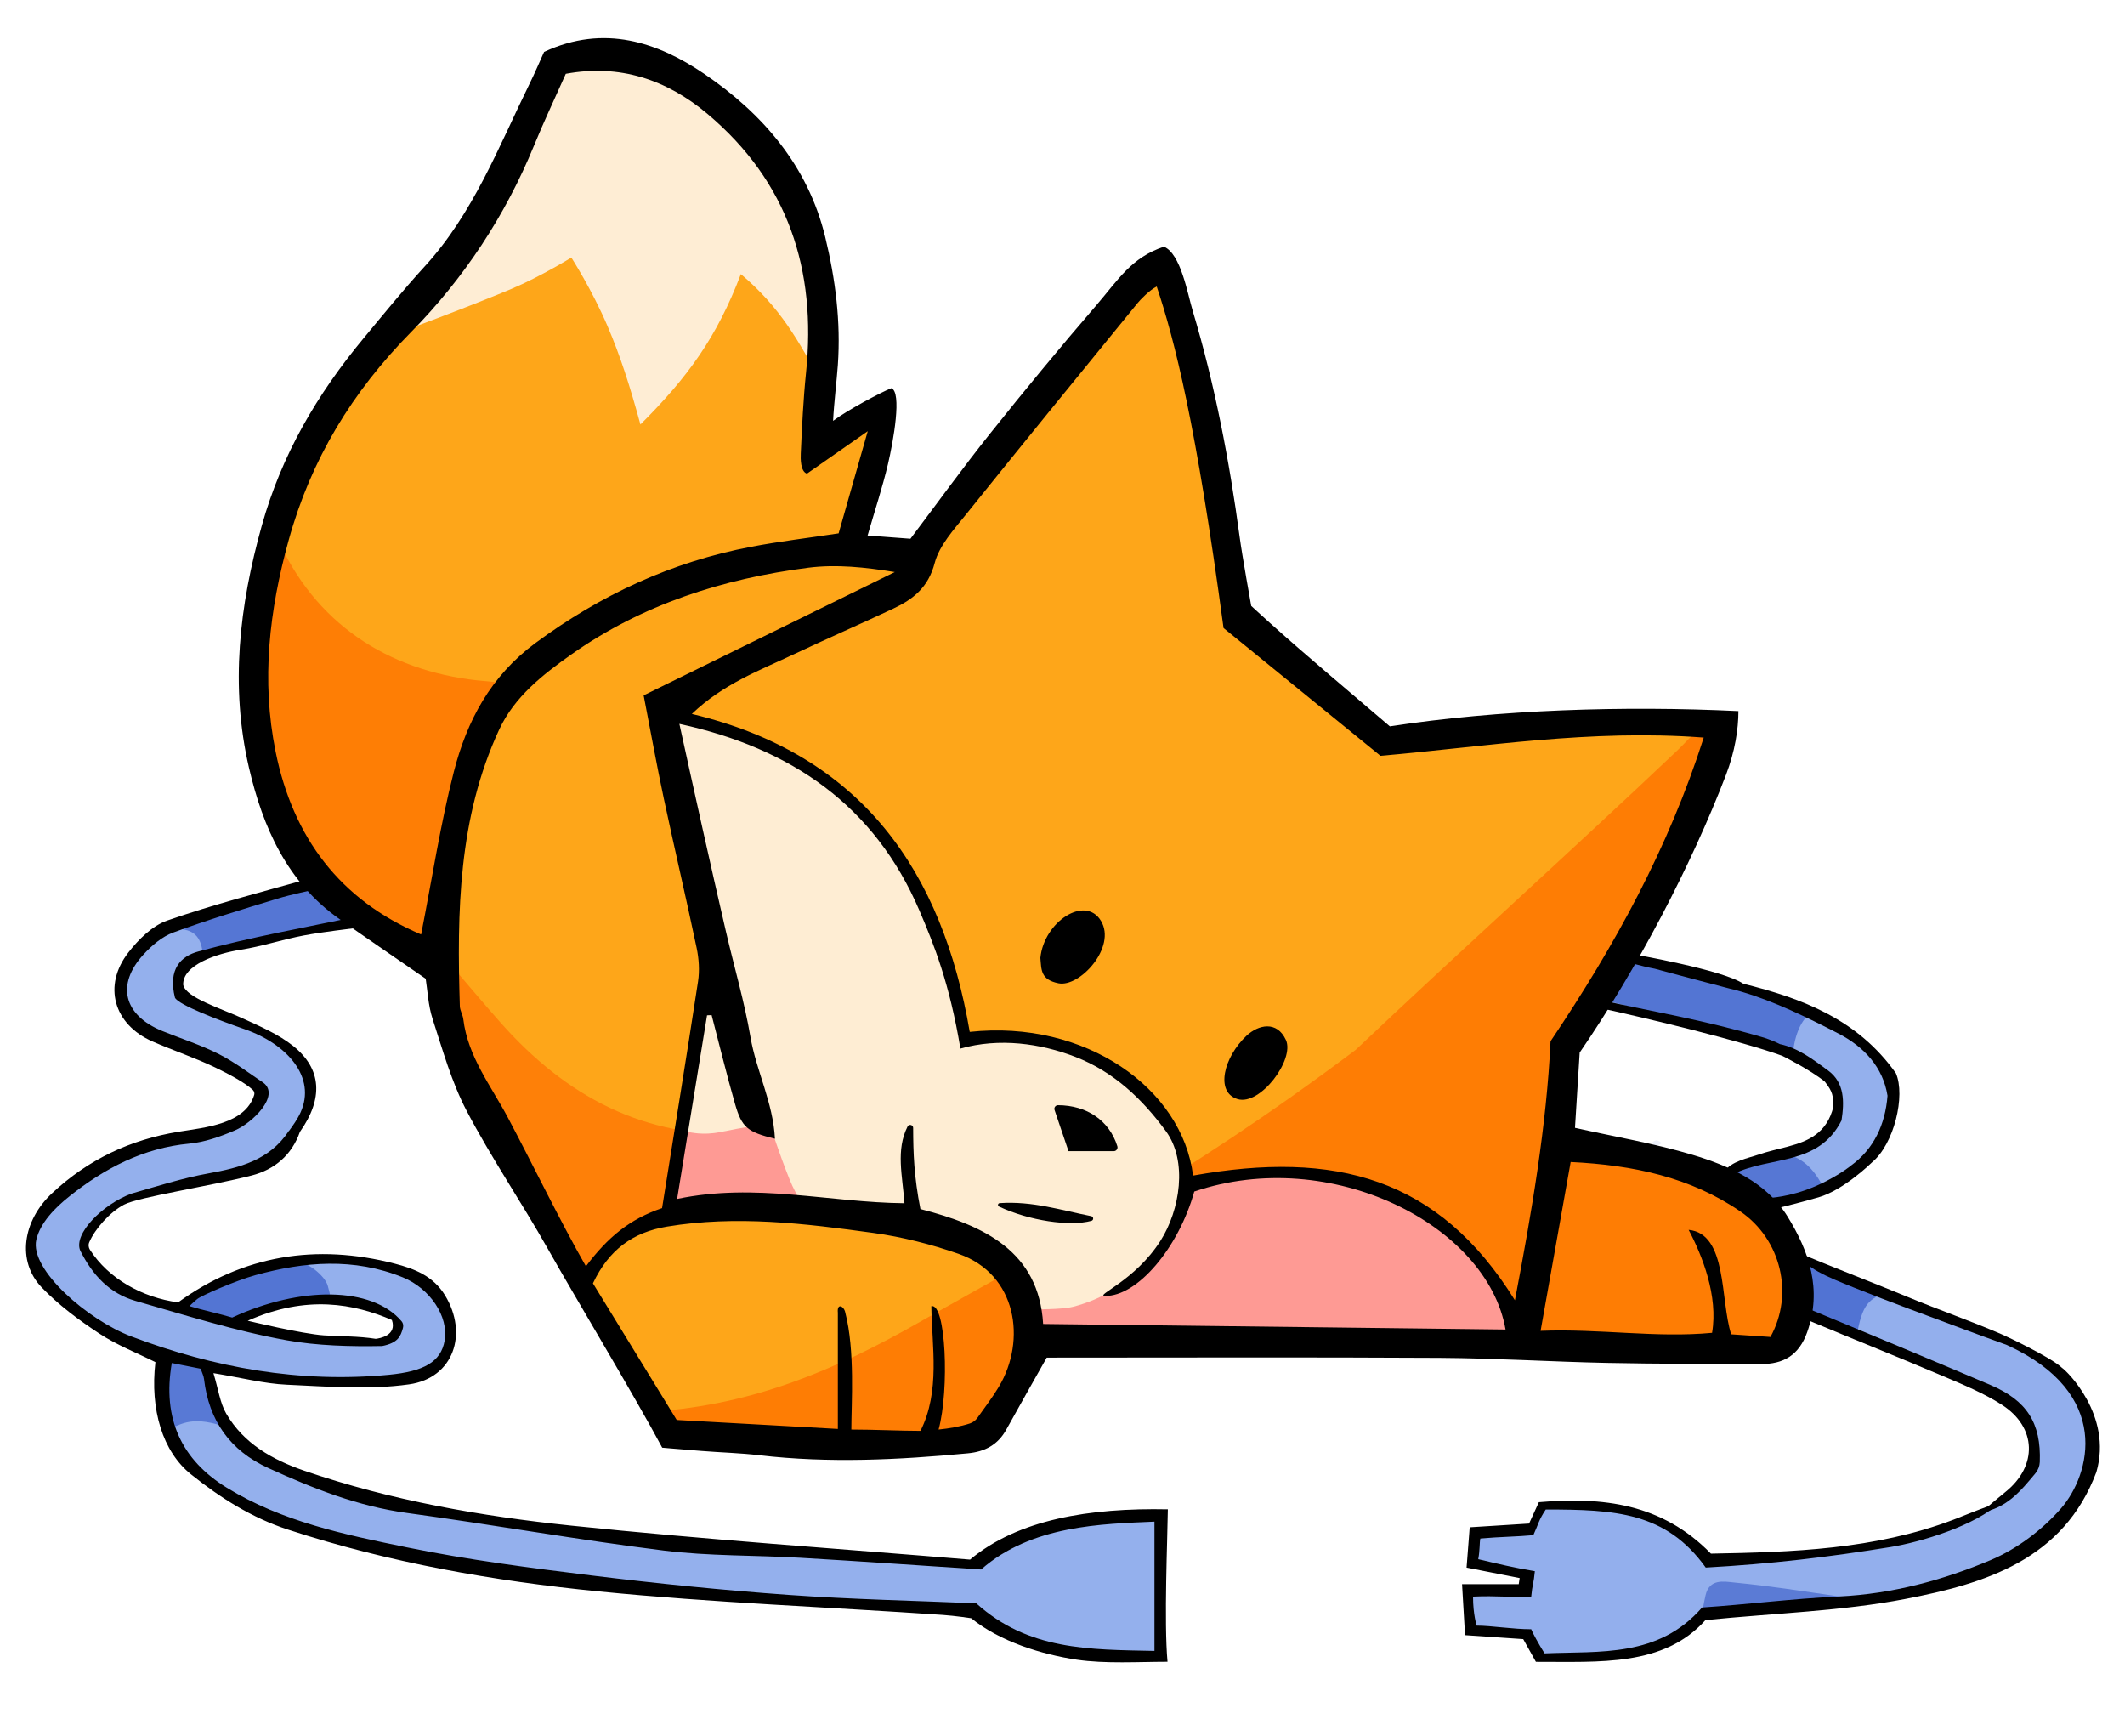
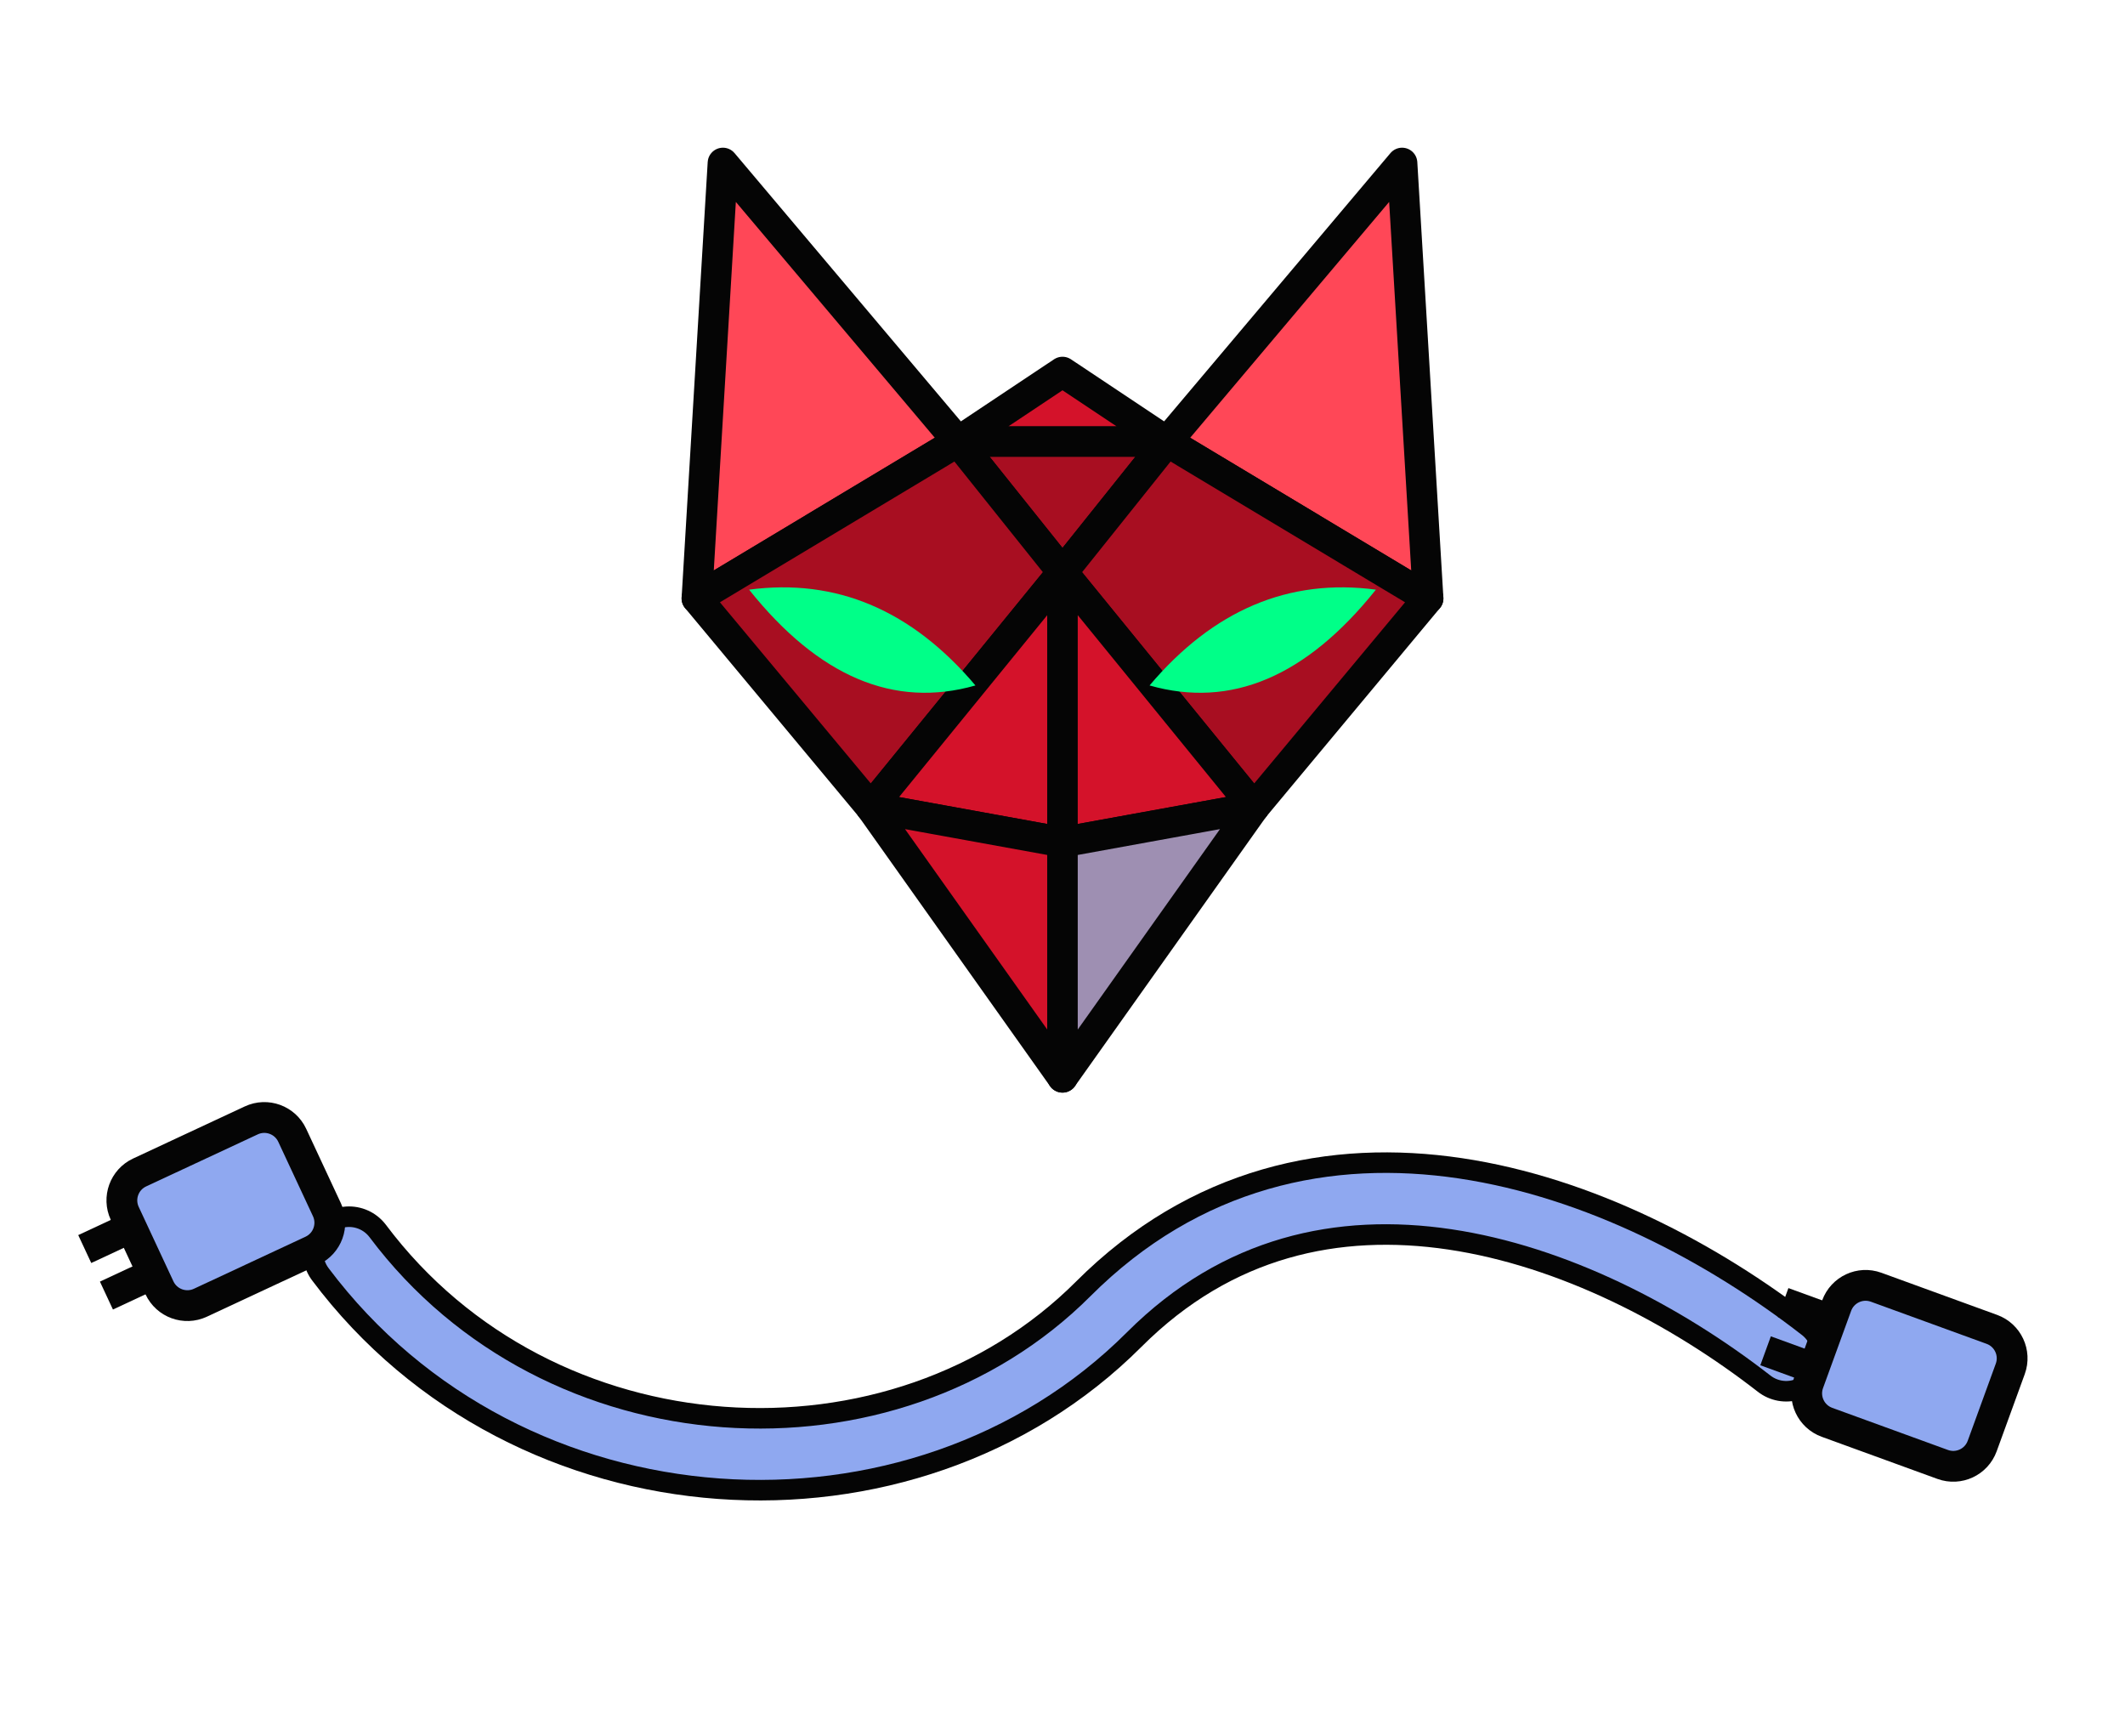
<svg xmlns="http://www.w3.org/2000/svg" viewBox="0 0 207 169" fill="none">
-   <g id="no connection v5">
-     <path id="Vector" d="M177.182 127.895H176.863L176.541 127.899C176.548 127.008 176.555 126.118 176.559 125.227C176.768 125.227 176.973 125.227 177.182 125.234V127.895Z" fill="#FEF4E5" />
-     <path id="Vector_2" d="M173.952 130.754C161.202 131.814 141.676 131.235 127.679 131.153C119.912 131.111 109.114 130.68 101.347 130.754C100.447 130.761 97.805 142.063 89.432 141.109C82.717 140.342 75.913 140.635 69.156 140.296C66.319 140.155 64.265 138.678 62.89 136.062C59.037 128.729 55.021 121.477 51.114 114.172C48.787 109.818 45.497 105.641 44.526 100.99C43.376 95.477 43.613 94 35.959 90.109C28.348 86.239 25.819 78.185 25.139 70.148C23.878 55.234 28.018 41.96 38.584 30.959C44.633 24.657 49.007 17.257 52.495 9.298C54.734 4.188 56.76 3.87 62.033 5.651C72.06 9.04 78.733 17.677 80.45 28.269C81.116 32.372 79.264 39.995 79.388 44.172C79.388 44.172 82.356 41.465 85.055 39.932C85.055 39.932 86.308 39.709 86.117 41.699C85.887 44.088 82.483 52.107 82.575 53.361C84.314 53.022 88.742 54.768 89.659 53.715C94.097 48.618 108.391 30.121 111.033 27.799C113.481 25.647 114.122 25.873 114.805 28.976C116.693 37.514 118.772 50.085 120.472 58.662C121.017 61.419 123.727 63.274 126.493 65.024C129.45 66.897 131.809 69.558 134.285 72.092C134.285 72.092 153.509 70.441 162.264 69.971C166.029 69.77 168.937 70.328 167.577 73.859C165.271 79.835 161.22 87.207 158.368 92.943C156.594 96.512 154.508 98.124 153.056 101.778C153.056 101.778 152.319 107.857 152.347 110.967C152.347 111.172 166.447 113.275 170.764 116.621C174.055 119.173 176.077 125.81 173.952 130.758V130.754Z" fill="#FEA619" />
-     <path id="Vector_3" d="M63.805 137.469C73.452 136.79 81.46 133.398 89.617 128.743C102.757 121.244 114.806 115.204 132.061 102.252C142.431 92.427 152.964 82.98 163.331 73.149C164.404 72.131 165.449 70.883 166.618 69.968C166.522 71.526 166.876 73.293 166.253 74.608C162.626 82.263 158.975 89.921 154.909 97.35C153 100.838 151.374 106.334 151.997 110.613C152.305 112.73 164.939 113.052 169.352 115.915C173.032 118.304 175.649 121.774 175.373 126.517C175.114 130.938 173.485 131.093 168.906 131.182C163.462 131.288 158.011 131.203 152.564 131.171C136.021 131.069 119.477 130.991 102.934 130.79C101.099 130.768 100.426 131.419 99.87 132.995C98.025 138.215 93.963 140.689 88.657 140.731C81.676 140.784 74.688 140.448 67.715 140.077C66.086 139.989 63.752 137.741 63.808 137.476L63.805 137.469Z" fill="#FE7D04" />
-     <path id="Vector_4" d="M26.971 52.297C30.629 60.705 37.748 65.292 46.486 66.264C47.498 66.377 49.046 66.402 49.283 66.787C49.283 66.787 48.239 68.607 47.792 69.448C43.727 77.117 42.565 93.3 42.2 93.293C30.888 88.999 25.72 80.386 24.491 68.907C23.868 61.387 26.79 51.884 26.971 52.297Z" fill="#FE7E05" />
-     <path id="Vector_5" d="M42.745 93.858C43.11 93.865 43.478 93.872 43.843 93.876C45.483 95.788 47.097 97.721 48.769 99.605C55.102 106.747 62.766 110.931 72.637 110.426C74.833 110.313 77.093 110.511 79.242 110.956C80.153 111.143 81.3 112.211 81.569 113.105C82.742 117.01 82.235 117.53 78.031 117.77C74.603 117.964 71.181 118.36 67.749 118.441C64.059 118.533 60.744 119.155 58.523 122.516C57.305 124.357 56.444 123.661 55.527 122.057C52.686 117.105 49.463 112.352 46.896 107.27C45.288 104.086 44.576 100.449 43.499 97.007C43.177 95.979 42.989 94.911 42.741 93.862L42.745 93.858Z" fill="#FE8008" />
-     <path id="Vector_6" d="M148.654 131.15C148.427 131.15 148.204 131.143 147.978 131.139C147.981 130.033 147.988 128.927 147.992 127.821C148.211 127.824 148.434 127.828 148.654 127.824V131.15Z" fill="#FEF6E9" />
-     <path id="Vector_7" d="M148.806 131.108C135.054 131.108 119.41 131.143 105.657 131.136C100.95 131.136 101.032 131.09 99.332 126.715C98.499 124.573 97.207 122.94 94.972 121.615C89.673 118.473 83.932 118.166 78.124 117.872C74.915 117.71 69.843 117.89 66.634 118.031C64.516 118.123 65.274 117.353 65.632 115.102C66.457 109.907 67.102 104.673 68.207 99.537C68.919 96.23 69.248 93.084 68.416 89.766C67.028 84.228 65.813 78.647 64.577 73.074C64.364 72.117 64.3 70.533 64.513 69.614C64.633 69.084 72.188 71.413 75.138 72.795C86.472 78.096 91.43 87.992 93.909 101.068C93.909 101.068 95.96 100.474 99.93 101.068C107.014 102.128 116.222 108.489 115.514 115.558C115.514 115.558 122.781 113.836 126.847 114.144C134.77 114.741 142.303 119.166 145.973 125.806C146.238 126.291 148.81 130.001 148.806 131.108Z" fill="#FEEDD3" />
-     <path id="Vector_8" d="M80.096 37.454C77.79 33.136 75.977 29.909 72.17 26.697C69.825 32.86 66.992 36.747 62.388 41.342C61.325 37.454 60.422 34.673 59.2 31.8C57.684 28.237 55.658 25.085 55.658 25.085C55.658 25.085 52.69 26.926 49.821 28.138C46.772 29.428 38.049 32.796 37.241 32.86C37.532 32.097 45.168 22.095 47.785 17.918C49.761 14.762 51.355 11.299 52.616 7.793C53.583 5.1 54.649 5.665 57.075 5.294C61.608 4.605 73.721 9.535 76.909 17.663C79.32 23.816 81.176 29.534 80.096 37.454Z" fill="#FEEDD4" />
-     <path id="Vector_9" d="M148.448 127.322C148.671 127.322 148.894 127.323 149.117 127.319V130.57C148.894 130.606 148.667 130.641 148.444 130.68L148.451 130.489C148.451 129.436 148.451 128.379 148.451 127.326L148.448 127.322Z" fill="#FEC7C4" />
-     <path id="Vector_10" d="M148.444 130.676C148.667 130.641 148.894 130.606 149.117 130.567V131.217C148.894 131.037 148.667 130.857 148.444 130.676Z" fill="#FEF2F2" />
-     <path id="Vector_11" d="M147.744 130.754C147.744 131.807 119.42 131.217 105.261 131.175C101.807 131.164 100.352 130.913 99.576 127.573C100.865 127.496 103.38 127.573 104.577 127.262C110.233 125.789 114.281 121.113 115.868 115.558C116.233 114.285 125.881 113.409 131.098 114.497C137.88 115.911 148.098 124.039 147.744 130.754Z" fill="#FE9A94" />
-     <path id="Vector_12" d="M71.951 117.646C71.508 117.646 66.018 118.038 65.575 118.031C65.575 118.031 65.345 110.21 66.992 110.256C67.322 110.267 68.409 110.61 70.18 110.256C72.503 109.793 74.143 109.433 75.138 109.903C75.138 109.903 75.8 112.08 76.909 114.851C77.617 116.618 78.68 118.031 78.68 118.031C77.277 118.233 73.385 117.597 71.951 117.597C71.951 117.614 71.951 117.632 71.951 117.65V117.646Z" fill="#FE9A94" />
-     <path id="Vector_13" d="M34.78 89.653C29.974 90.702 26.227 91.512 22.483 92.342C21.732 92.508 18.474 92.586 17.411 94.706C16.792 95.947 17.326 96.852 18.474 97.534C19.685 98.255 23.053 99.732 24.406 100.22C28.005 101.517 30.271 103.559 30.162 106.369C30.041 109.334 26.864 113.472 23.794 114.271C20.379 115.158 17.645 115.391 14.224 116.264C13.374 116.48 11.773 117.219 11.036 117.678C7.271 120.018 7.254 121.707 10.792 124.386C11.408 124.852 11.932 125.474 12.602 125.838C14.231 126.725 15.952 127.747 17.766 127.223C18.293 127.072 18.52 126.488 19.136 126.107C25.348 122.237 32.297 121.77 39.303 124.174C42.452 125.255 43.996 127.665 43.496 130.432C43.008 133.132 41.028 134.875 37.677 134.786C32.931 134.663 31.008 134.574 26.262 134.292C25.263 134.232 20.595 133.231 20.595 133.231C20.595 133.231 20.918 137.013 21.304 137.826C23.025 141.459 25.71 142.795 29.361 143.975C38.981 147.092 48.908 148.732 58.981 149.541C69.918 150.421 80.851 151.382 91.798 152.107C92.673 152.164 94.416 152.623 95.329 152.312C96.091 152.05 99.215 149.739 99.934 149.485C104.892 147.718 107.832 147.477 113.038 147.364C113.587 147.354 113.038 157.613 113.038 161.147C113.038 161.147 103.121 162.914 95.329 157.26C94.692 156.797 92.56 156.864 91.692 156.821C85.926 156.535 79.831 156.284 74.079 155.846C57.957 154.623 44.499 153.853 29.099 148.424C23.893 146.59 17.794 144.208 16.349 138.176C16.221 137.642 15.641 131.814 15.641 131.814C13.264 130.814 8.362 128.634 6.432 126.867C3.142 123.852 1.927 119.36 5.221 116.342C8.405 113.43 12.148 111.677 16.437 111.013C17.96 110.776 19.48 110.32 20.925 109.903C29.457 107.429 23.291 104.266 22.019 103.542C20.107 102.45 18.081 101.821 15.998 101.068C13.987 100.343 11.936 98.866 11.748 96.473C11.536 93.791 13.983 91.441 16.352 90.466C21.236 88.458 24.449 87.356 29.581 86.154C30.803 85.868 32.637 88.14 34.787 89.656L34.78 89.653ZM33.657 130.804C33.657 130.832 37.348 130.542 37.599 130.397C38.605 129.825 38.662 128.63 38.662 128.63C37.798 127.934 35.892 127.093 34.975 127.022C32.113 126.796 31.61 126.637 28.745 126.863C27.987 126.923 23.794 128.061 23.078 128.63C23.811 129.143 25.476 129.574 26.266 129.69C28.663 130.037 31.238 130.627 33.657 130.804Z" fill="#94B0ED" />
-     <path id="Vector_14" d="M176.187 123.096C180.232 124.743 183.986 126.269 187.737 127.8C188.65 128.174 189.557 128.57 190.478 128.927C192.748 129.803 195.153 130.461 197.264 131.585C208.303 137.469 204.245 146.908 196.12 151.542C189.975 155.047 183.338 155.726 176.431 156.199C174.104 156.359 166.16 157.26 166.16 157.26C161.747 160.391 157.66 161.501 150.223 161.501L148.806 159.027C147.343 158.493 144.666 158.938 143.493 158.673C142.753 158.504 143.04 155.8 142.785 154.786C142.711 154.485 148.048 155.266 148.452 155.139C148.452 155.139 148.175 154.199 149.008 153.856C148.222 153.464 144.326 152.485 143.493 152.312V149.485C143.493 149.485 148.165 149.714 149.16 149.131C149.16 149.131 149.291 146.855 150.577 146.657C155.181 145.951 164.035 147.718 166.515 151.959C167.212 153.153 181.935 150.591 188.098 149.361C190.821 148.817 193.556 147.368 195.815 145.7C199.701 142.837 199.137 138.239 194.848 136.055C191.406 134.302 187.421 132.641 183.869 131.107C181.935 130.273 177.32 128.718 175.369 127.927C175.369 127.927 175.291 126.492 176.187 123.096Z" fill="#93AFED" />
-     <path id="Vector_15" d="M156.243 97.887C156.955 94.975 159.077 93.293 159.077 93.293C162.098 94.311 167.694 95.654 170.669 96.756C174.264 98.092 177.741 99.096 181.035 101.068C183.727 102.679 185.271 107.086 183.869 109.903C182.137 113.388 181.035 114.144 177.139 116.264C176.304 116.72 172.889 117.325 172.889 117.325C171.972 116.929 169.085 114.812 168.285 114.144C169.039 113.621 170.747 113.144 171.572 112.787C172.889 112.221 177.494 112.377 178.556 109.196C179.619 106.016 177.975 104.333 176.137 103.552C171.118 101.421 166.514 99.654 161.598 99.057C159.873 98.848 157.975 98.392 156.243 97.887Z" fill="#94B0ED" />
-     <path id="Vector_16" d="M155.677 97.078C156.452 95.668 157.228 94.258 157.688 93.42C164.747 94.35 170.453 96.866 176.739 98.566C175.372 98.947 174.664 101.421 174.664 102.835C174.664 102.835 172.712 102.001 171.179 101.425C166.465 99.651 161.425 98.742 156.52 97.467C156.24 97.339 155.96 97.209 155.677 97.081V97.078Z" fill="#5375D3" />
-     <path id="Vector_17" d="M29.45 86.225C29.942 86.087 30.172 85.991 30.618 86.327C32.028 87.391 33.349 88.571 34.642 89.656C29.666 90.706 24.739 91.918 19.738 92.66C19.529 91.522 19.175 90.109 16.111 90.55C16.271 90.186 25.32 87.37 29.446 86.221L29.45 86.225Z" fill="#5576D4" />
-     <path id="Vector_18" d="M17.407 127.22C18.466 126.068 20.995 124.969 21.657 124.746C25.174 123.562 25.39 123.728 29.014 122.979C29.835 122.81 31.641 124.22 31.925 125.209C32.545 127.361 31.939 126.305 30.866 126.513C28.443 126.983 25.907 127.22 23.428 128.634C23.428 128.634 20.241 128.28 17.407 127.22Z" fill="#5375D3" />
-     <path id="Vector_19" d="M180.848 130.284C175.103 128.001 174.94 127.093 175.014 122.272C177.997 123.198 180.851 124.824 183.943 125.785C182.098 126.513 181.39 126.867 180.848 130.28V130.284Z" fill="#5173D3" />
-     <path id="Vector_20" d="M181.028 156.397C176.948 156.684 169.89 157.405 165.806 157.613C165.806 157.613 165.696 157.362 166.142 155.376C166.514 153.726 167.97 154.033 168.877 154.121C172.95 154.517 176.994 155.189 181.049 155.761C181.071 155.973 181.064 156.185 181.028 156.397Z" fill="#5B7BD5" />
-     <path id="Vector_21" d="M177.494 115.413C173.881 117.703 171.788 117.579 168.342 114.861C172.004 111.355 175.482 111.568 177.494 115.413Z" fill="#5677D4" />
-     <path id="Vector_22" d="M20.241 132.875C20.241 135.327 21.658 136.568 21.658 138.882C18.47 137.822 17.408 138.882 16.345 139.236C15.573 138.236 15.145 133.394 15.991 132.168C15.991 132.168 18.672 132.981 20.241 132.875Z" fill="#5879D5" />
-     <path id="Vector_23" d="M154.969 97.078C155.248 97.205 155.528 97.336 155.812 97.463C155.369 97.562 154.926 97.661 154.483 97.76C154.646 97.534 154.806 97.304 154.969 97.078Z" fill="#AFBEEA" />
-     <path id="Vector_24" d="M161.885 111.324C161.711 111.419 161.538 111.585 161.364 111.585C161.191 111.585 161.017 111.416 160.844 111.324C161.017 111.228 161.191 111.062 161.364 111.062C161.538 111.062 161.711 111.232 161.885 111.327V111.324Z" fill="#EBEFF9" />
-     <path id="Vector_25" d="M181.028 156.044C181.06 155.832 181.067 155.624 181.05 155.408C181.556 155.45 182.059 155.496 182.565 155.539C182.565 155.673 182.562 155.811 182.558 155.945C182.048 155.977 181.538 156.009 181.028 156.041V156.044Z" fill="#AFBEEA" />
-     <path id="Vector_26" d="M41.474 95.325C38.534 93.293 35.8 91.43 33.094 89.529C27.959 85.921 25.603 80.567 24.254 74.767C22.409 66.826 23.312 59.026 25.508 51.181C27.438 44.286 30.891 38.405 35.379 32.994C37.344 30.623 39.289 28.227 41.368 25.954C46.106 20.78 48.564 14.324 51.578 8.178C52.11 7.096 52.581 5.987 53.002 5.057C58.853 2.322 64.098 4.128 68.607 7.195C74.242 11.03 78.701 16.108 80.39 23.095C81.386 27.205 81.913 31.319 81.619 35.539C81.513 37.058 81.237 39.295 81.155 40.988C82.572 39.928 85.774 38.228 86.822 37.808C87.885 38.161 87.031 42.953 86.5 45.205C85.969 47.449 85.243 49.647 84.516 52.156C85.976 52.266 87.247 52.361 88.689 52.471C91.263 49.06 93.767 45.59 96.434 42.246C99.813 38.009 103.266 33.828 106.805 29.722C108.933 27.251 110.198 25.085 113.385 24.025C115.032 24.724 115.68 28.594 116.183 30.262C118.344 37.454 119.76 44.876 120.763 52.329C120.996 54.079 121.885 59.009 121.885 59.009C121.885 59.009 122.831 59.885 123.755 60.712C127.46 64.034 131.282 67.222 135.39 70.742C145.958 69.113 158.184 68.717 169.344 69.257C169.344 71.025 169.004 73.194 168.137 75.46C164.761 84.274 159.449 94.413 153.881 102.517C153.733 104.874 153.577 107.387 153.424 109.846C157.388 110.734 161.191 111.37 164.857 112.469C168.473 113.554 172.068 115.144 174.129 118.48C176.223 121.869 177.526 125.58 176.045 129.743C175.241 132.002 173.736 132.864 171.519 132.853C166.522 132.832 161.521 132.843 156.523 132.74C151.094 132.627 145.668 132.281 140.242 132.249C127.488 132.175 114.735 132.224 101.967 132.224C100.716 134.444 99.36 136.826 98.035 139.222C97.21 140.717 95.953 141.388 94.267 141.547C87.506 142.183 80.752 142.523 73.976 141.731C72.106 141.512 70.215 141.466 68.334 141.314C65.366 141.077 64.509 140.996 64.509 140.996C61.743 135.833 56.232 126.701 53.353 121.601C50.803 117.084 47.863 112.776 45.458 108.189C43.989 105.39 43.124 102.262 42.14 99.234C41.704 97.887 41.647 96.417 41.47 95.318L41.474 95.325ZM94.469 100.499C105.742 99.29 115.16 106.012 116.222 114.494C130.035 112.02 140.15 114.66 147.573 126.64C149.21 118.063 150.658 109.603 151.044 101.411C157.349 92.035 162.548 82.546 165.966 71.837C154.933 70.996 144.524 72.746 134.476 73.612C129.174 69.296 124.209 65.253 119.19 61.164C116.516 41.303 114.451 33.206 112.68 27.905C111.972 28.259 111.079 29.192 110.81 29.524C105.218 36.383 99.618 43.232 94.079 50.135C92.907 51.594 91.504 53.121 91.051 54.838C90.428 57.21 88.951 58.369 87.006 59.281C83.805 60.783 80.56 62.2 77.359 63.709C73.99 65.296 70.449 66.607 67.396 69.533C84.021 73.498 91.798 84.924 94.465 100.492L94.469 100.499ZM41.024 91.013C42.111 85.486 42.905 80.252 44.215 75.152C45.487 70.208 47.789 65.858 52.159 62.627C58.513 57.934 65.434 54.729 73.169 53.255C75.967 52.721 78.8 52.386 81.694 51.947C82.604 48.753 83.465 45.742 84.531 41.995C82.168 43.646 80.511 44.805 78.612 46.13C77.971 45.936 77.982 44.657 78.007 44.169C78.127 41.54 78.251 38.907 78.52 36.291C79.555 26.272 76.774 17.702 68.915 11.09C64.917 7.725 60.334 6.22 55.117 7.188C54.058 9.57 52.977 11.846 52.025 14.175C49.223 21.014 45.189 27.12 40.05 32.337C34.312 38.161 30.3 44.734 28.118 52.623C26.23 59.454 25.437 66.239 26.85 73.212C28.547 81.577 33.112 87.649 41.02 91.01L41.024 91.013ZM89.659 117.752C95.931 119.364 101.198 121.901 101.616 128.948C116.867 129.132 131.735 129.309 146.66 129.489C144.892 119.297 129.617 111.543 116.339 116.049C114.809 121.53 110.786 126.291 107.633 126.216C106.663 126.16 110.559 124.746 113.038 120.859C114.968 117.834 115.698 113.07 113.58 110.179C111.274 107.037 108.494 104.379 104.736 102.927C101.365 101.626 97.345 101.05 93.558 102.128C92.496 95.767 90.991 92.013 89.564 88.681C85.186 78.453 77.086 72.866 66.181 70.501C66.978 74.11 67.7 77.414 68.441 80.715C69.188 84.055 69.942 87.394 70.718 90.727C71.515 94.159 72.517 97.551 73.109 101.015C73.668 104.298 75.311 107.366 75.492 110.91C72.797 110.249 72.259 109.811 71.596 107.496C70.778 104.637 70.073 101.743 69.323 98.866L68.876 98.887C67.913 104.793 66.95 110.695 65.961 116.77C73.597 115.165 80.78 117.116 88.108 117.187C87.913 114.49 87.251 112.009 88.412 109.716C88.547 109.451 88.954 109.55 88.954 109.85C88.961 112.313 89.036 114.575 89.663 117.759L89.659 117.752ZM62.7 67.727C70.923 63.688 79.044 59.701 87.166 55.715C84.24 55.238 81.457 54.948 78.754 55.291C70.427 56.355 62.544 58.871 55.634 63.755C52.875 65.706 50.112 67.862 48.628 71.06C44.644 79.644 44.509 88.797 44.796 97.997C44.81 98.421 45.083 98.831 45.133 99.262C45.575 102.909 47.831 105.754 49.475 108.846C51.872 113.356 54.67 119.138 57.079 123.329C59.204 120.502 61.329 118.735 64.495 117.664C65.621 110.631 66.85 103.121 67.998 95.597C68.161 94.533 68.086 93.381 67.863 92.325C66.843 87.465 65.699 82.627 64.665 77.771C63.982 74.566 63.401 71.339 62.7 67.724V67.727ZM82.933 139.232C85.221 139.232 87.665 139.36 89.67 139.36C91.614 135.462 90.778 131.136 90.725 127.217C92.142 126.863 92.496 135.345 91.433 139.232C92.485 139.123 93.544 138.943 94.476 138.639C94.77 138.543 95.025 138.356 95.205 138.105C95.974 137.02 96.697 136.08 97.302 135.066C100.022 130.514 99.048 124.096 93.388 122.12C90.707 121.184 87.899 120.47 85.087 120.081C78.414 119.159 71.717 118.339 64.963 119.466C61.665 120.018 59.321 121.696 57.762 124.99C60.511 129.471 63.255 133.945 65.922 138.299C71.334 138.6 76.264 138.875 81.619 139.172V127.853C81.517 126.856 82.225 127.209 82.342 127.835C83.302 131.503 82.933 136.751 82.933 139.225V139.232ZM172.461 130.217C174.781 126.036 173.492 120.703 169.553 118C164.676 114.653 159.116 113.472 153.003 113.172C152.04 118.572 151.087 123.923 150.074 129.616C155.868 129.39 161.308 130.326 166.777 129.811C167.393 126.23 165.813 122.265 164.496 119.781C168.293 120.145 167.556 126.616 168.64 129.955C169.954 130.044 171.14 130.125 172.461 130.213V130.217Z" fill="black" />
-     <path id="Vector_27" d="M103.118 95.767C101.347 95.413 101.453 94.441 101.347 93.293C101.701 89.759 105.717 87.143 107.251 89.688C108.784 92.233 105.193 96.18 103.118 95.767Z" fill="black" />
-     <path id="Vector_28" d="M125.264 101.283C126.139 103.188 122.763 107.723 120.553 107.047C118.343 106.372 119.225 102.941 121.421 100.881C122.576 99.799 124.385 99.382 125.264 101.287V101.283Z" fill="black" />
-     <path id="Vector_29" d="M108.49 112.119H104.088C103.666 110.878 103.213 109.535 102.728 108.108C102.65 107.878 102.823 107.641 103.068 107.641C105.884 107.652 108.062 109.14 108.844 111.638C108.919 111.875 108.742 112.119 108.494 112.119H108.49Z" fill="black" />
-     <path id="Vector_30" d="M97.388 117.176C100.589 116.961 103.38 117.869 106.295 118.445C106.543 118.494 106.557 118.841 106.313 118.904C104.209 119.473 100.274 118.894 97.32 117.512C97.154 117.434 97.203 117.187 97.388 117.176Z" fill="black" />
-     <path id="Vector_31" d="M94.514 151.899C81.746 150.835 68.674 149.944 55.651 148.587C46.839 147.668 38.088 146.135 29.655 143.244C26.545 142.176 23.74 140.597 22.04 137.681C21.434 136.642 21.282 135.341 20.793 133.737C23.605 134.2 25.759 134.765 27.933 134.864C31.907 135.041 35.959 135.384 39.858 134.829C44.187 134.214 45.628 129.902 43.358 126.167C42.2 124.262 40.358 123.562 38.431 123.064C30.799 121.099 23.691 122.248 17.351 126.845C13.845 126.368 10.568 124.531 8.762 121.718C8.624 121.502 8.592 121.226 8.695 120.993C9.251 119.692 10.689 118.06 12.091 117.321C13.494 116.582 20.411 115.54 24.526 114.483C26.75 113.911 28.426 112.497 29.216 110.239C31.496 107.026 31.376 104.118 28.553 101.867C27.126 100.729 25.355 99.972 23.669 99.195C21.636 98.258 18.109 97.173 17.85 95.926C17.755 93.993 21.13 92.858 23.439 92.501C25.511 92.18 27.526 91.498 29.591 91.109C31.62 90.731 33.682 90.522 35.732 90.243C35.378 89.54 35.056 89.218 34.812 89.267C29.63 90.342 24.409 91.282 19.313 92.671C17.648 93.123 16.341 94.36 17.046 97.17C17.4 97.877 21.339 99.371 23.825 100.237C27.997 101.686 30.838 104.938 29.276 108.355C28.982 109.002 28.529 109.631 28.178 110.115C28.164 110.122 28.149 110.136 28.135 110.154C26.272 112.988 23.379 113.727 20.273 114.289C17.74 114.748 15.275 115.547 12.796 116.254C9.963 117.314 7.144 120.177 7.813 121.788C9.038 124.241 10.721 125.987 13.182 126.694C18.063 128.093 22.936 129.637 27.919 130.535C30.898 131.072 34.146 131.154 37.23 131.097C38.775 130.79 39.03 130.15 39.253 129.341C39.317 129.111 39.274 128.86 39.118 128.68C36.228 125.29 29.265 125.245 22.621 128.323C21.633 128.015 19.628 127.57 18.456 127.209C18.456 127.209 18.81 126.856 19.214 126.52C19.617 126.185 22.936 124.729 24.898 124.188C29.669 122.87 34.482 122.477 39.239 124.407C41.877 125.478 43.722 128.217 43.315 130.567C42.954 132.656 41.268 133.571 37.889 133.896C29.194 134.726 20.836 133.207 12.778 130.157C8.603 128.577 2.872 123.675 3.538 120.739C3.935 119.081 5.337 117.646 6.8 116.484C10.179 113.798 13.961 111.801 18.445 111.384C19.954 111.242 21.47 110.698 22.879 110.097C24.59 109.369 27.314 106.712 25.66 105.454C24.424 104.641 22.964 103.503 21.346 102.676C19.586 101.775 17.669 101.167 15.828 100.421C12.056 98.894 11.28 95.901 13.986 92.957C14.787 92.084 15.796 91.218 16.887 90.819C20.198 89.6 23.584 88.571 26.963 87.543C28.479 87.08 30.044 86.787 31.588 86.415C30.962 85.726 30.402 85.497 29.945 85.627C25.373 86.907 20.765 88.098 16.288 89.656C14.833 90.162 13.497 91.494 12.513 92.759C9.991 96 11.078 99.778 14.854 101.432C16.883 102.319 19.001 103.019 20.992 103.98C22.203 104.567 23.818 105.408 24.618 106.143C24.756 106.27 24.817 106.461 24.764 106.638C23.899 109.486 19.975 109.808 17.432 110.221C12.665 110.999 8.578 112.942 5.086 116.201C2.199 118.894 1.629 122.827 4.044 125.365C5.688 127.089 7.664 128.552 9.665 129.874C11.379 131.005 13.345 131.768 15.141 132.666C14.606 137.289 15.838 141.374 18.615 143.597C21.466 145.877 24.512 147.817 28.068 148.979C37.914 152.199 48.075 153.977 58.322 154.994C69.464 156.101 80.677 156.514 91.858 157.288C93.037 157.369 94.606 157.606 94.606 157.606C97.433 159.903 101.534 161.147 104.892 161.646C107.647 162.056 110.962 161.847 113.732 161.847C113.378 157.96 113.732 149.831 113.764 147C106.145 146.845 99.172 147.979 94.504 151.892L94.514 151.899ZM38.176 128.56C38.7 130.079 36.965 130.355 36.6 130.394C34.918 130.125 33.235 130.168 31.564 130.058C29.428 129.917 24.133 128.634 24.133 128.634C29.906 126.075 34.517 126.99 38.176 128.56ZM112.46 160.79C106.085 160.66 100.171 160.734 95.102 156.154C89.213 155.903 83 155.776 76.809 155.334C70.409 154.874 64.017 154.228 57.645 153.443C51.621 152.701 45.582 151.923 39.642 150.704C33.597 149.464 27.501 148.213 22.093 144.894C17.716 142.205 15.789 138.197 16.738 132.751C17.677 132.938 18.612 133.122 19.55 133.309C19.685 133.709 19.841 134.002 19.876 134.309C20.354 138.36 22.394 141.275 26.159 142.989C30.494 144.965 34.872 146.707 39.671 147.357C48.011 148.492 56.306 149.973 64.661 151.015C69.053 151.563 73.526 151.46 77.957 151.718C83.822 152.061 89.687 152.475 95.573 152.86C100.482 148.534 107.364 148.425 112.46 148.198V160.79Z" fill="black" />
-     <path id="Vector_32" d="M198.295 143.463C198.546 143.162 198.684 142.784 198.702 142.392C198.844 138.582 197.434 136.395 193.882 134.886C188.094 132.426 182.29 130.001 176.478 127.595C175.914 127.361 175.259 127.347 174.646 127.231C175.086 127.945 175.606 128.369 176.201 128.616C180.575 130.443 184.981 132.2 189.345 134.055C191.275 134.875 193.248 135.691 195.001 136.815C198.422 139.006 198.5 142.788 195.351 145.311C194.551 145.954 193.772 146.629 192.986 147.29C195.475 146.926 196.889 145.156 198.298 143.466L198.295 143.463Z" fill="black" />
-     <path id="Vector_33" d="M177.78 105.372C178.559 106.369 178.559 106.722 178.598 107.779C177.968 110.366 176.165 111.14 174.161 111.674C173.194 111.932 172.209 112.137 171.267 112.465C170.339 112.79 168.643 113.08 167.934 114.14C168.048 114.374 168.777 114.098 168.891 114.328C172.376 112.585 177.132 113.6 179.388 109.125C179.668 107.323 179.696 105.454 178.092 104.273C176.643 103.209 175.17 102.061 173.389 101.693C172.988 101.488 172.478 101.276 171.83 101.061C165.809 99.294 160.936 98.52 155.907 97.396C155.8 97.371 155.627 97.665 155.255 98.043C160.748 99.227 169.705 101.414 173.601 102.828C173.615 102.828 176.434 104.241 177.78 105.365V105.372Z" fill="black" />
-     <path id="Vector_34" d="M169.617 96.583C169.617 96.583 166.344 95.625 169.617 96.579C172.889 97.534 176.112 99.131 179.041 100.637C181.637 101.969 183.433 103.976 183.869 106.722C183.649 109.528 182.533 111.903 180.334 113.504C180.309 113.522 180.288 113.543 180.267 113.564C179.739 113.964 178.514 114.819 176.785 115.557C174.306 116.618 172.294 116.671 172.294 116.671L172.939 117.713C172.939 117.713 174.66 117.321 177.139 116.614C179.619 115.907 182.342 113.221 182.353 113.211C184.51 111.433 185.639 106.719 184.683 104.528C180.961 99.269 175.553 97.233 169.822 95.812C167.817 94.445 159.077 92.936 159.077 92.936L158.368 93.643C158.368 93.643 159.873 94.102 161.202 94.349C161.814 94.53 169.613 96.579 169.613 96.579L169.617 96.583Z" fill="black" />
-     <path id="Vector_35" d="M200.869 133.228C199.888 132.252 195.582 130.206 194.987 129.952C191.951 128.641 188.817 127.559 185.764 126.287C182.591 124.965 177.841 123.166 175.015 121.919C175.847 123.509 177.912 124.326 180.678 125.435C184.167 126.831 187.701 128.118 191.222 129.432C192.642 129.962 194.066 130.478 195.49 130.994C205.828 135.705 203.621 143.639 200.77 146.908C198.946 148.997 196.488 150.856 193.935 151.934C189.26 153.906 184.319 155.238 179.155 155.486C174.508 155.708 170.148 156.274 165.806 156.56C161.553 161.448 155.889 160.801 150.46 161.031C149.869 160.094 149.284 159.013 149.16 158.68C147.389 158.68 145.264 158.327 143.848 158.327C143.848 158.327 143.493 157.267 143.493 155.5C145.842 155.387 147.053 155.602 149.16 155.5C149.266 154.341 149.405 154.224 149.514 153.026C147.389 152.672 145.973 152.319 144 151.856C144.17 150.955 144.113 150.315 144.202 149.845C146.022 149.676 147.807 149.665 149.366 149.517C149.869 148.432 149.869 148.078 150.577 147.018C157.306 147.018 162.286 147.262 166.161 152.672C172.536 152.319 178.153 151.648 184.138 150.676C187.142 150.188 192.461 148.576 194.849 146.311C194.048 146.488 191.08 147.711 190.326 147.997C182.615 150.93 174.554 151.17 166.667 151.315C161.875 146.41 156.116 145.77 149.904 146.304C149.543 147.089 149.235 147.76 148.951 148.386C147.078 148.502 145.232 148.619 143.168 148.75C143.054 150.206 142.966 151.365 142.863 152.676C144.768 153.051 146.401 153.372 148.034 153.694C148.006 153.892 147.974 154.09 147.945 154.288H142.424C142.523 155.963 142.612 157.504 142.714 159.256C144.822 159.401 146.557 159.518 148.381 159.642C148.792 160.377 149.199 161.108 149.617 161.854C155.836 161.84 162.045 162.342 166.132 157.79C173.085 157.097 179.446 156.917 185.608 155.729C193.386 154.231 201.008 151.916 204.213 143.374C205.831 137.822 201.252 133.451 200.873 133.228H200.869Z" fill="black" />
+   <path d="M34,122C52,146 88,148 108,128S156,118 174,132" fill="none" stroke="#050505" stroke-width="9" stroke-linecap="round" />
+   <path d="M34,122C52,146 88,148 108,128S156,118 174,132" fill="none" stroke="#8FA8F0" stroke-width="5" stroke-linecap="round" />
+   <g transform="translate(22 118) rotate(-25)">
+     <rect x="-9" y="-7" width="18" height="14" rx="3" fill="#8FA8F0" stroke="#050505" stroke-width="3" />
+     <rect x="-14" y="-4" width="5" height="3" fill="#050505" />
+     <rect x="-14" y="1" width="5" height="3" fill="#050505" />
  </g>
+   <g transform="translate(186 134) rotate(20)">
+     <rect x="-9" y="-7" width="18" height="14" rx="3" fill="#8FA8F0" stroke="#050505" stroke-width="3" />
+     <rect x="-14" y="-4" width="5" height="3" fill="#050505" />
+     <rect x="-14" y="1" width="5" height="3" fill="#050505" />
+   </g>
+   <path d="M70.42,15.87 L93.32,43.01 L67.88,58.28 Z" fill="#FF4757" stroke="#050505" stroke-width="2.97" stroke-linejoin="round" />
+   <path d="M136.58,15.87 L113.68,43.01 L139.12,58.28 Z" fill="#FF4757" stroke="#050505" stroke-width="2.97" stroke-linejoin="round" />
+   <path d="M93.32,43.01 L103.5,36.23 L113.68,43.01 Z" fill="#D4122A" stroke="#050505" stroke-width="2.97" stroke-linejoin="round" />
+   <path d="M93.32,43.01 L113.68,43.01 L103.5,55.74 Z" fill="#A80E21" stroke="#050505" stroke-width="2.97" stroke-linejoin="round" />
+   <path d="M67.88,58.28 L93.32,43.01 L103.5,55.74 L84.84,78.64 Z" fill="#A80E21" stroke="#050505" stroke-width="2.97" stroke-linejoin="round" />
+   <path d="M139.12,58.28 L113.68,43.01 L103.5,55.74 L122.16,78.64 Z" fill="#A80E21" stroke="#050505" stroke-width="2.97" stroke-linejoin="round" />
+   <path d="M84.84,78.64 L103.5,55.74 L103.5,82.03 Z" fill="#D4122A" stroke="#050505" stroke-width="2.97" stroke-linejoin="round" />
+   <path d="M122.16,78.64 L103.5,55.74 L103.5,82.03 Z" fill="#D4122A" stroke="#050505" stroke-width="2.97" stroke-linejoin="round" />
+   <path d="M84.84,78.64 L103.5,82.03 L103.5,104.93 Z" fill="#D4122A" stroke="#050505" stroke-width="2.97" stroke-linejoin="round" />
+   <path d="M122.16,78.64 L103.5,82.03 L103.5,104.93 Z" fill="#9E8FB2" stroke="#050505" stroke-width="2.97" stroke-linejoin="round" />
+   <path d="M72.97,57.43 Q85.69,55.74 95.02,66.76 Q83.14,70.15 72.97,57.43 Z" fill="#00FF88" />
+   <path d="M134.03,57.43 Q121.31,55.74 111.98,66.76 Q123.86,70.15 134.03,57.43 Z" fill="#00FF88" />
</svg>
